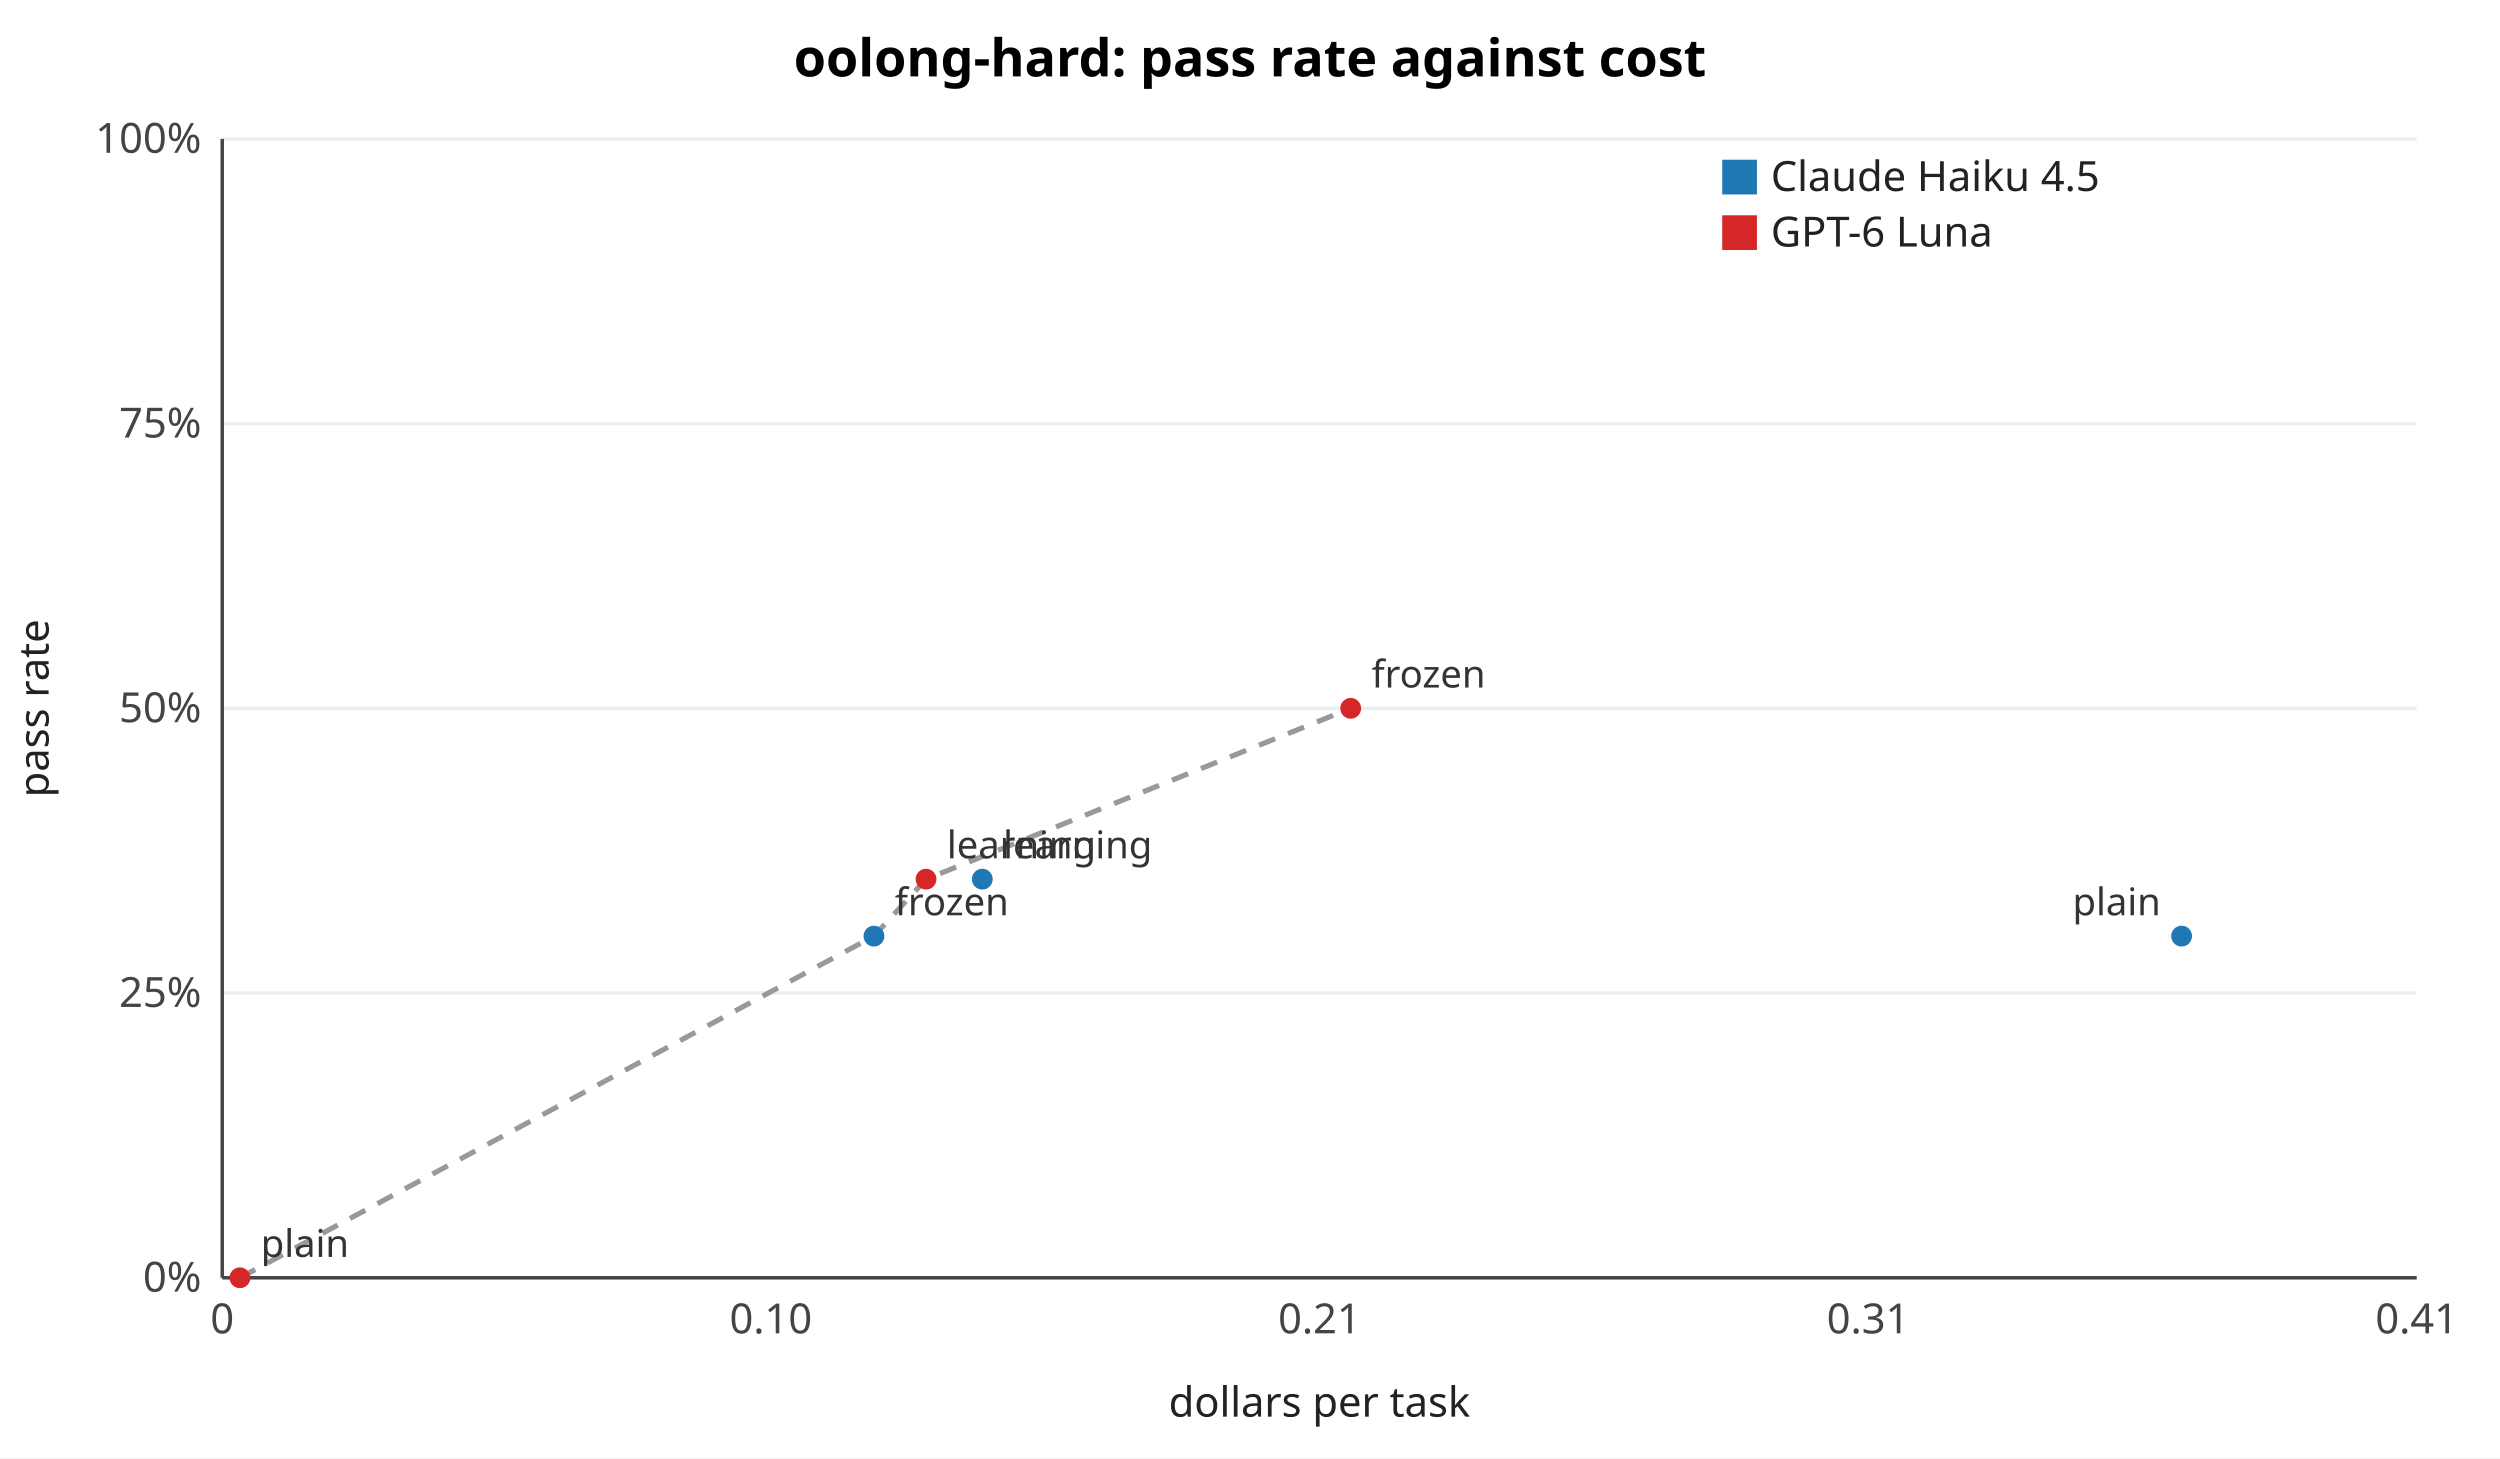
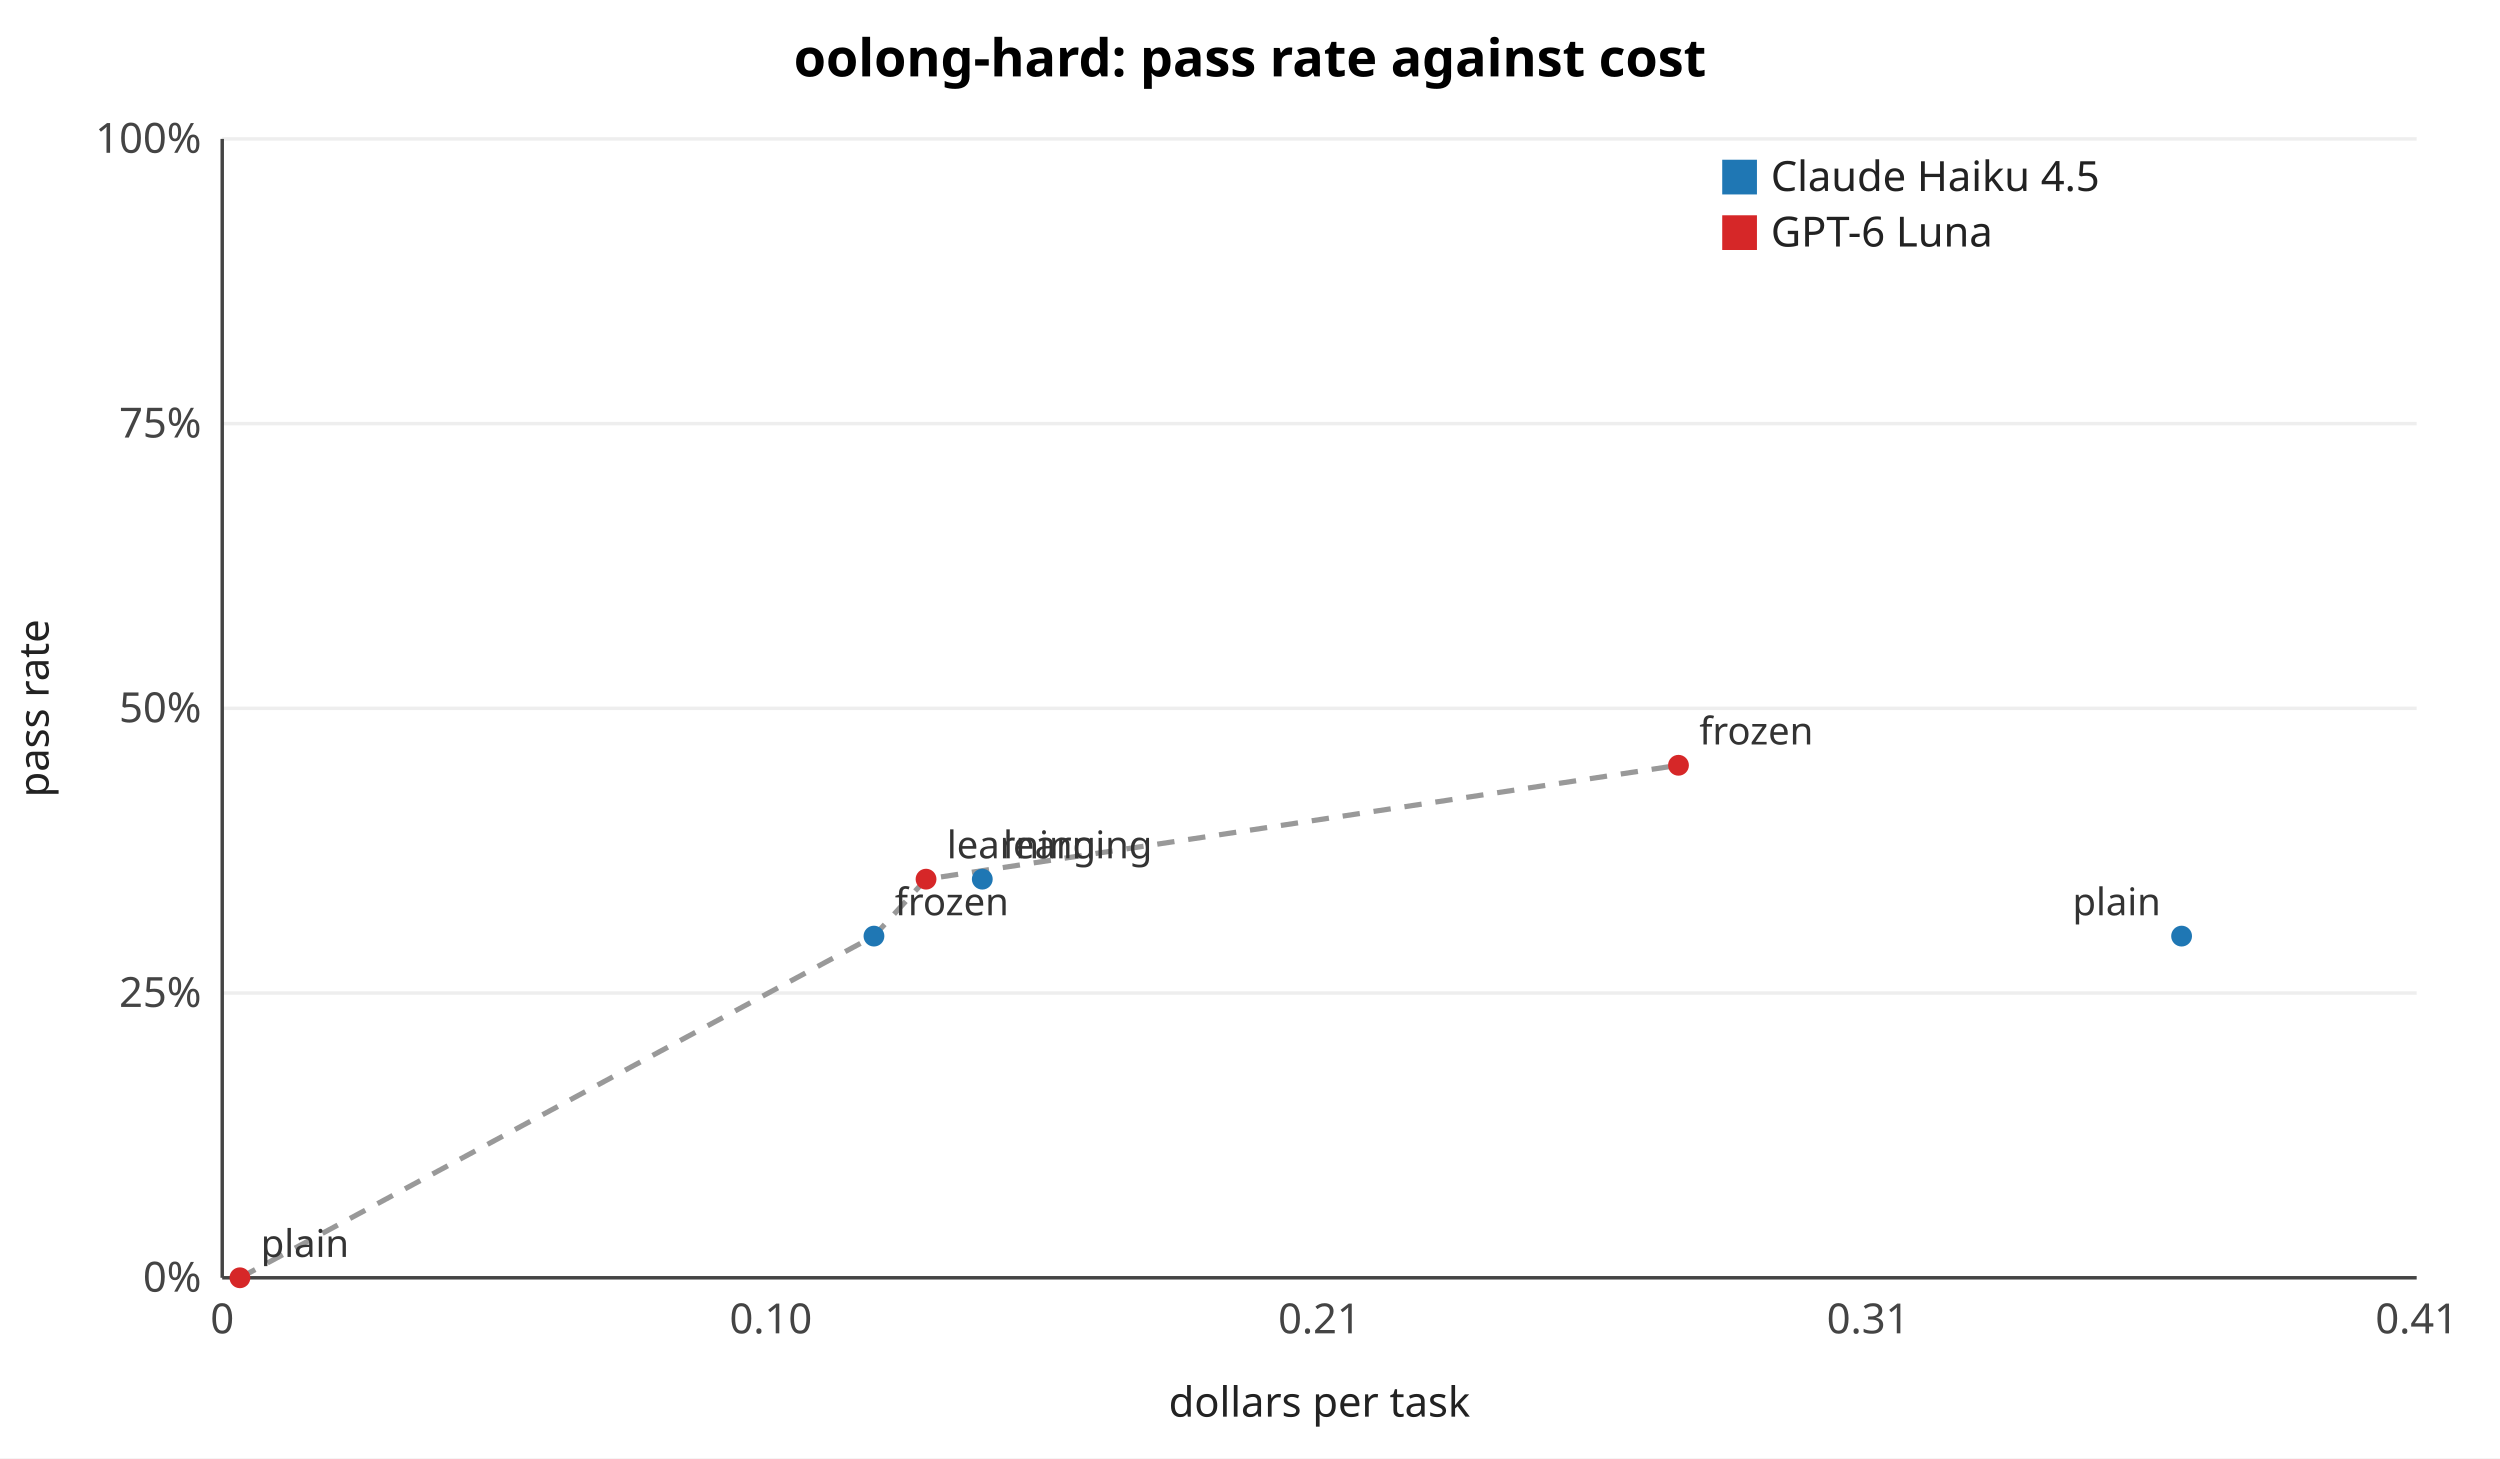
<svg xmlns="http://www.w3.org/2000/svg" width="720" height="420" viewBox="0 0 720 420" font-family="system-ui, sans-serif" font-size="12">
  <rect width="720" height="420" fill="#ffffff" />
  <text x="360" y="22" text-anchor="middle" font-size="15" font-weight="600">oolong-hard: pass rate against cost</text>
  <text x="64" y="384" text-anchor="middle" fill="#444">0</text>
  <text x="58" y="372" text-anchor="end" fill="#444">0%</text>
  <line x1="64" y1="368" x2="696" y2="368" stroke="#eee" />
  <text x="222" y="384" text-anchor="middle" fill="#444">0.10</text>
  <text x="58" y="290" text-anchor="end" fill="#444">25%</text>
  <line x1="64" y1="286" x2="696" y2="286" stroke="#eee" />
  <text x="380" y="384" text-anchor="middle" fill="#444">0.21</text>
  <text x="58" y="208" text-anchor="end" fill="#444">50%</text>
  <line x1="64" y1="204" x2="696" y2="204" stroke="#eee" />
  <text x="538" y="384" text-anchor="middle" fill="#444">0.31</text>
  <text x="58" y="126" text-anchor="end" fill="#444">75%</text>
  <line x1="64" y1="122" x2="696" y2="122" stroke="#eee" />
  <text x="696" y="384" text-anchor="middle" fill="#444">0.41</text>
  <text x="58" y="44" text-anchor="end" fill="#444">100%</text>
  <line x1="64" y1="40" x2="696" y2="40" stroke="#eee" />
  <line x1="64" y1="368" x2="696" y2="368" stroke="#444" />
  <line x1="64" y1="40" x2="64" y2="368" stroke="#444" />
  <text x="380" y="408" text-anchor="middle" fill="#222">dollars per task</text>
  <text transform="translate(14 204) rotate(-90)" text-anchor="middle" fill="#222">pass rate</text>
-   <polyline fill="none" stroke="#999" stroke-width="1.5" stroke-dasharray="5 4" points="69.1,368.0 251.7,269.6 266.7,253.2 389.0,204.0" />
+   <polyline fill="none" stroke="#999" stroke-width="1.5" stroke-dasharray="5 4" points="69.1,368.0 251.7,269.6 266.7,253.2 483.4,220.4" />
  <circle cx="282.9" cy="253.2" r="3" fill="#1f77b4" />
  <circle cx="251.7" cy="269.6" r="3" fill="#1f77b4" />
  <circle cx="628.3" cy="269.6" r="3" fill="#1f77b4" />
  <rect x="496" y="46" width="10" height="10" fill="#1f77b4" />
  <text x="510" y="55" fill="#222">Claude Haiku 4.5</text>
  <circle cx="266.7" cy="253.2" r="3" fill="#d62728" />
-   <circle cx="389.0" cy="204.0" r="3" fill="#d62728" />
+   <circle cx="483.4" cy="220.4" r="3" fill="#d62728" />
  <circle cx="69.1" cy="368.0" r="3" fill="#d62728" />
  <rect x="496" y="62" width="10" height="10" fill="#d62728" />
  <text x="510" y="71" fill="#222">GPT-6 Luna</text>
  <text x="288.9" y="247.2" text-anchor="start" font-size="11" fill="#333">learning</text>
  <text x="257.7" y="263.6" text-anchor="start" font-size="11" fill="#333">frozen</text>
  <text x="622.3" y="263.6" text-anchor="end" font-size="11" fill="#333">plain</text>
  <text x="272.7" y="247.2" text-anchor="start" font-size="11" fill="#333">learning</text>
-   <text x="395.0" y="198.0" text-anchor="start" font-size="11" fill="#333">frozen</text>
+   <text x="489.4" y="214.4" text-anchor="start" font-size="11" fill="#333">frozen</text>
  <text x="75.1" y="362.0" text-anchor="start" font-size="11" fill="#333">plain</text>
</svg>
